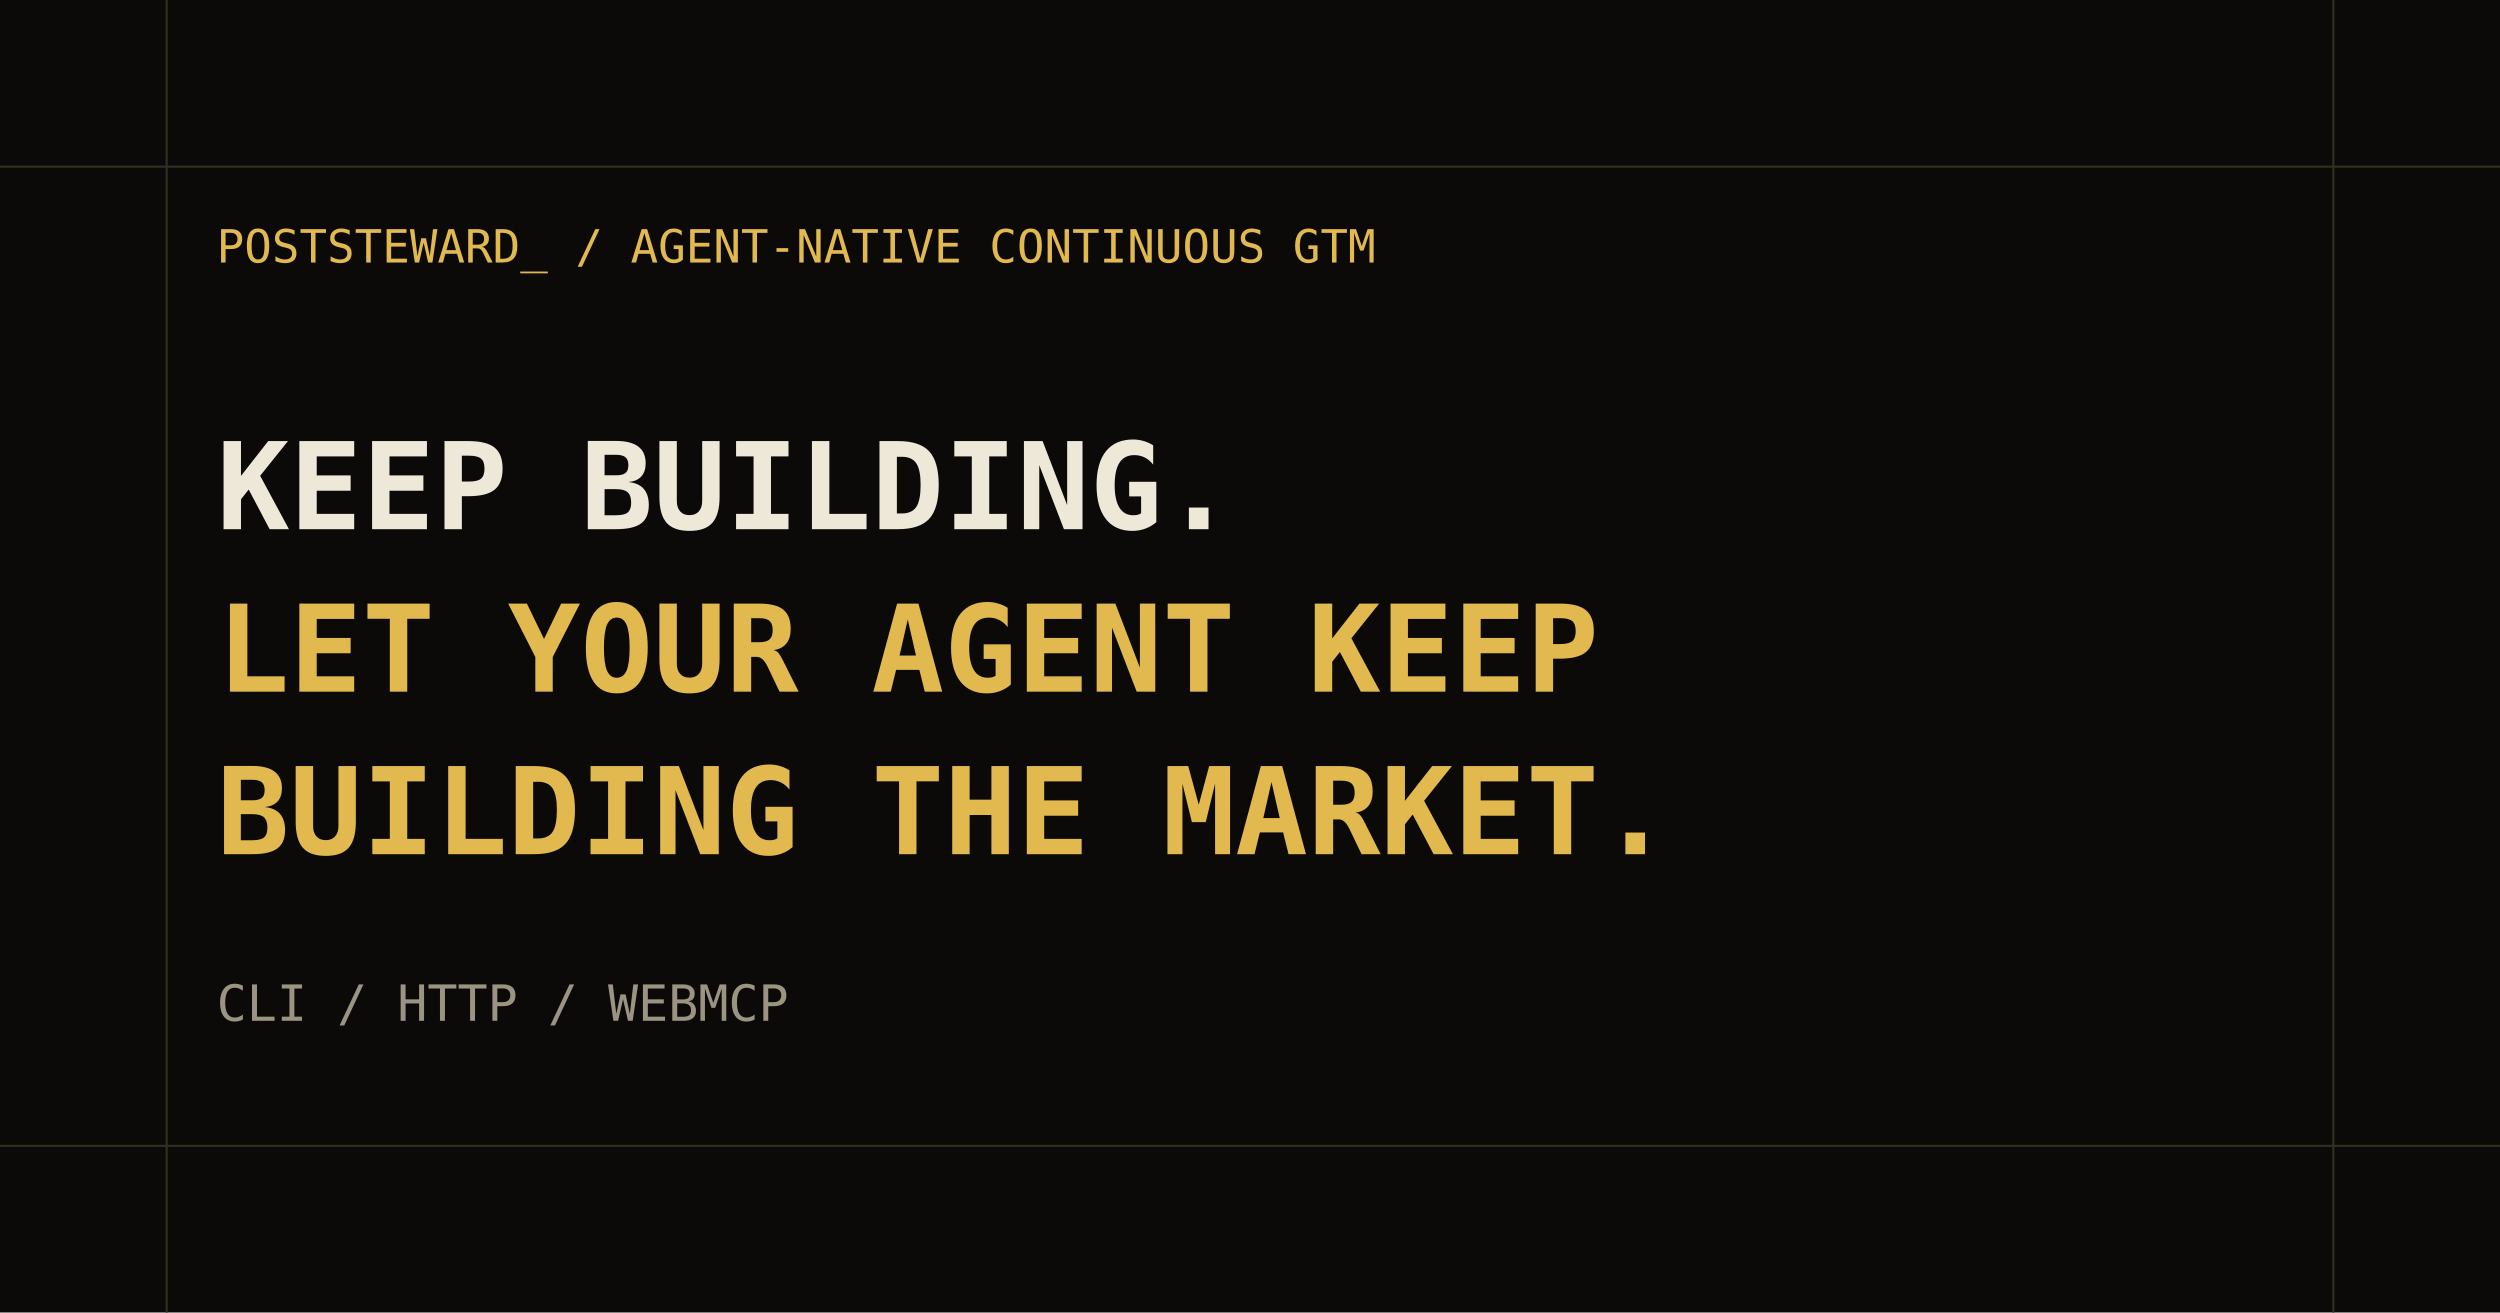
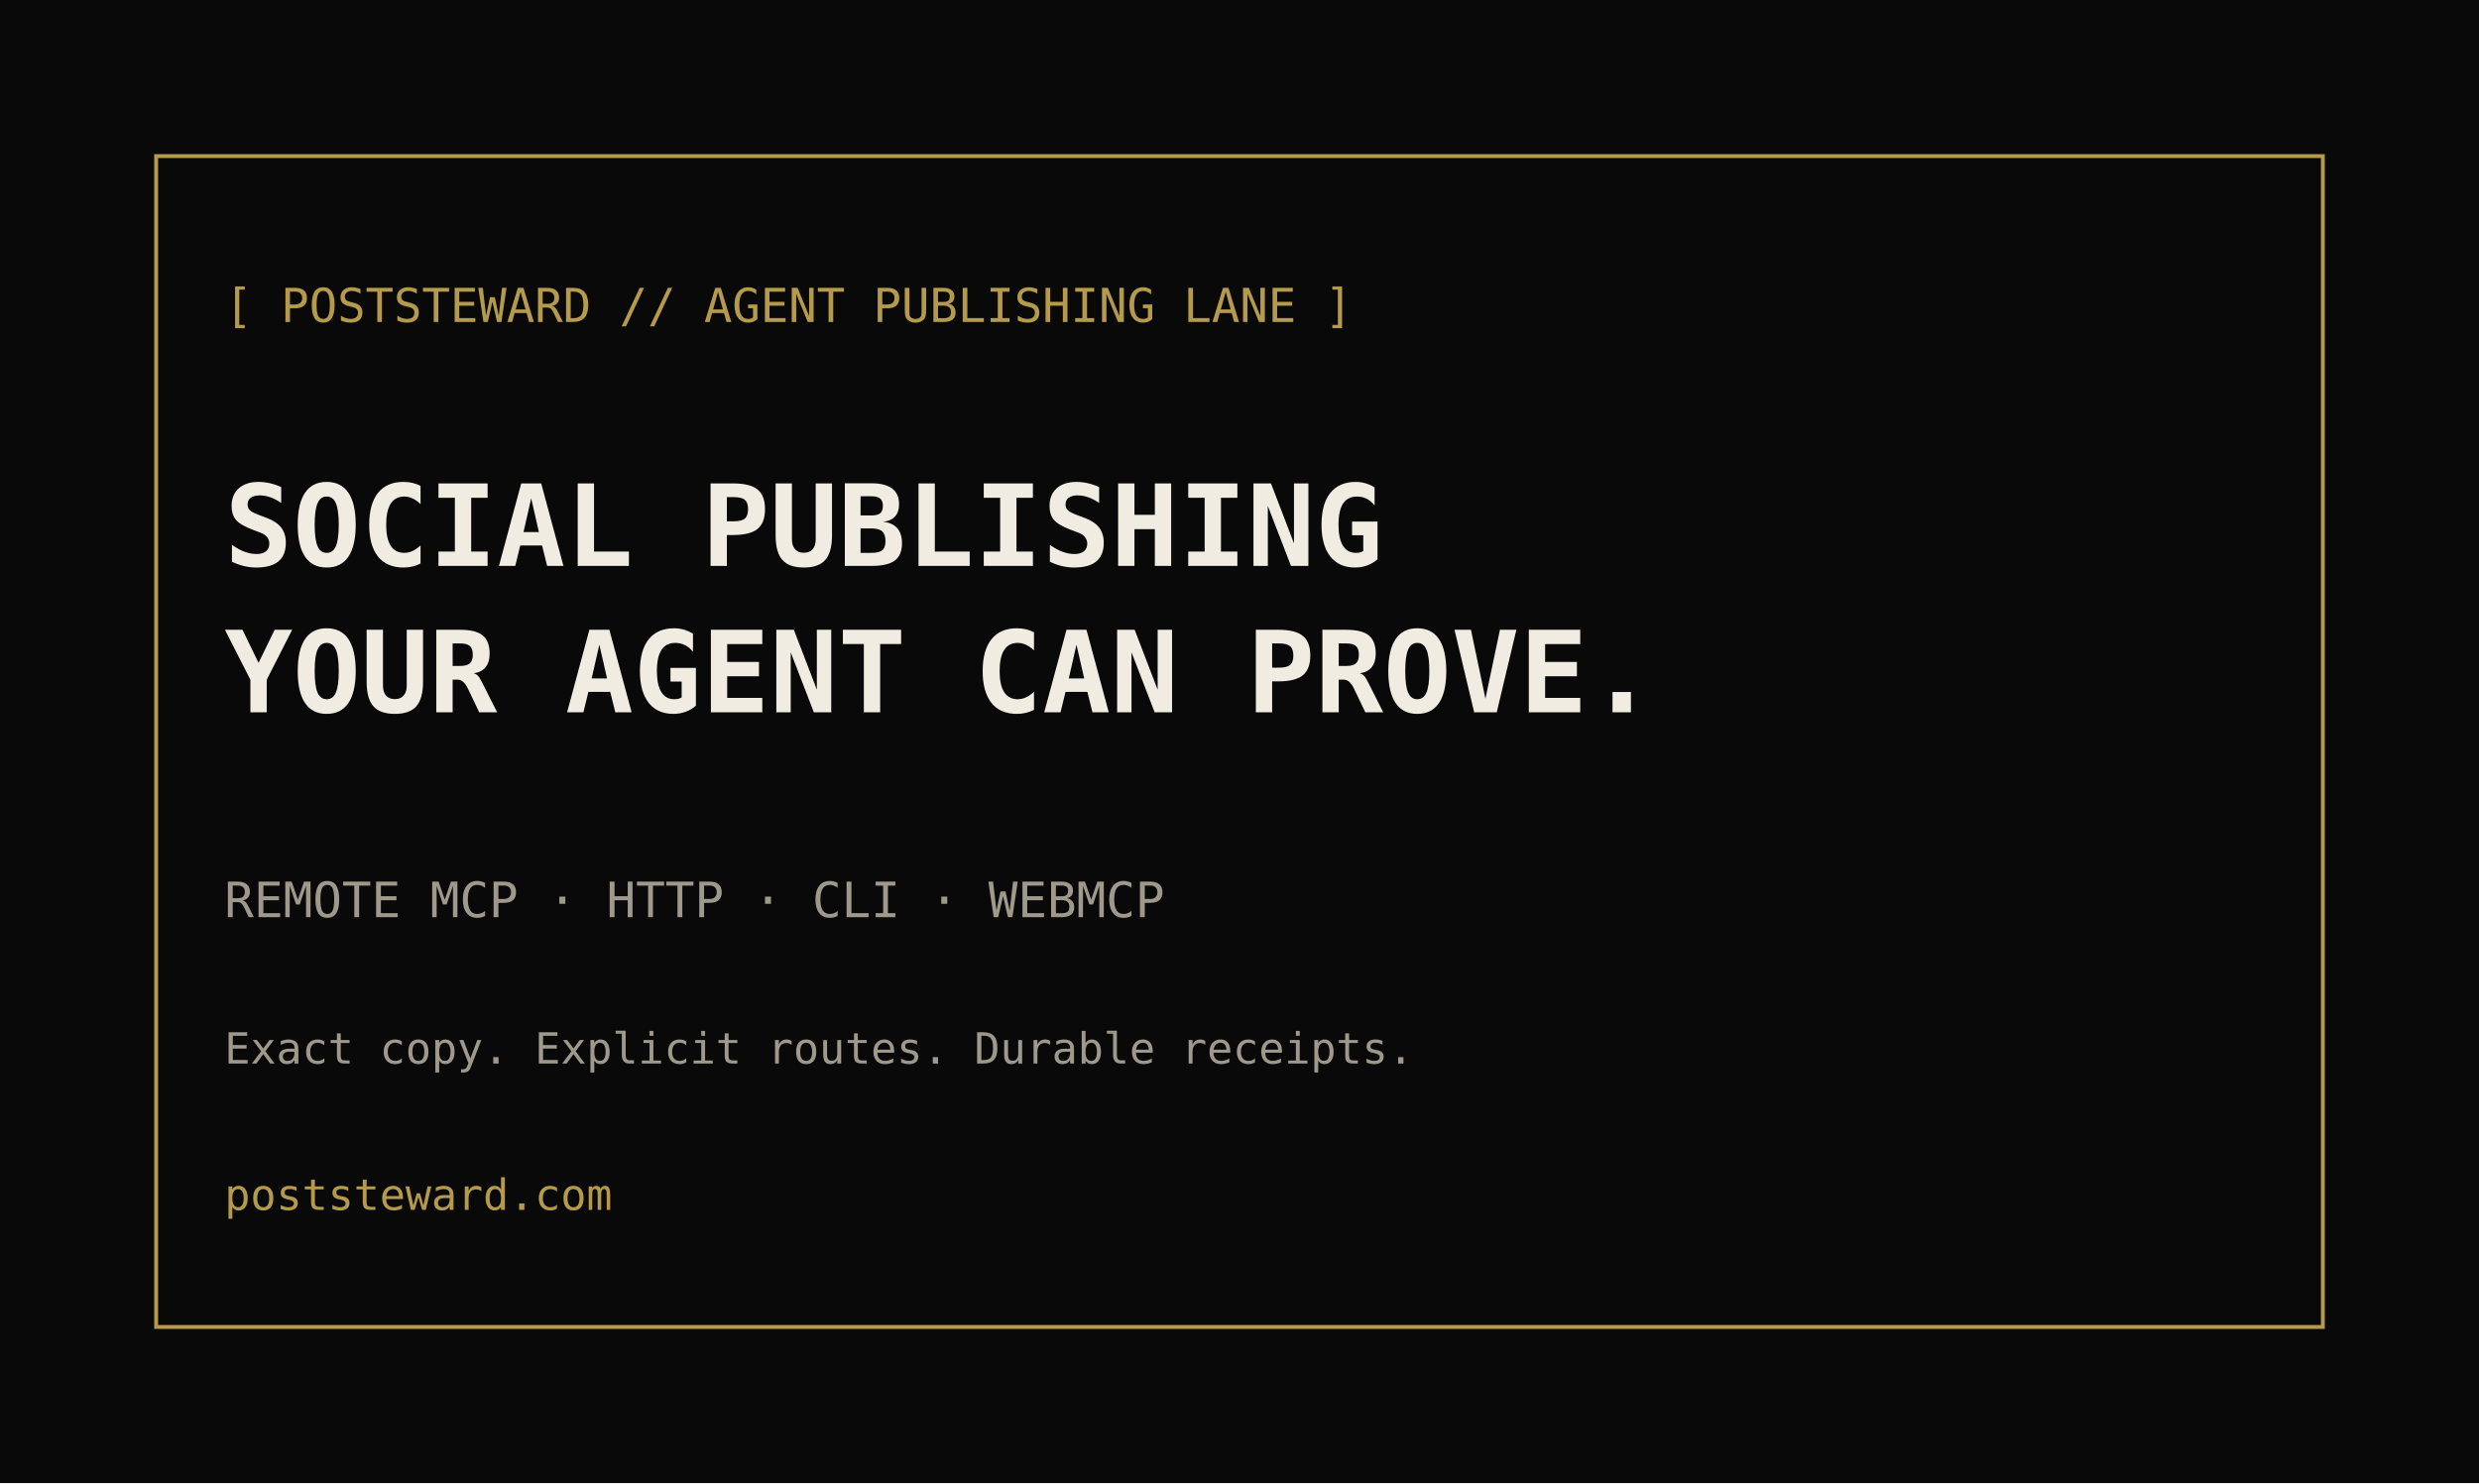
- <svg xmlns="http://www.w3.org/2000/svg" width="1200" height="630" viewBox="0 0 1200 630" role="img" aria-labelledby="title desc">
-   <rect width="1200" height="630" fill="#0b0a08" />
-   <path d="M0 80H1200M0 550H1200M80 0V630M1120 0V630" stroke="#332f22" />
-   <text x="104" y="126" fill="#e2b94f" font-family="monospace" font-size="22">POSTSTEWARD_ / AGENT-NATIVE CONTINUOUS GTM</text>
-   <text x="104" y="254" fill="#ede8d7" font-family="monospace" font-weight="700" font-size="58">KEEP BUILDING.</text>
-   <text x="104" y="332" fill="#e2b94f" font-family="monospace" font-weight="700" font-size="58">LET YOUR AGENT KEEP</text>
-   <text x="104" y="410" fill="#e2b94f" font-family="monospace" font-weight="700" font-size="58">BUILDING THE MARKET.</text>
-   <text x="104" y="490" fill="#9b9482" font-family="monospace" font-size="24">CLI  /  HTTP  /  WEBMCP</text>
+ <svg xmlns="http://www.w3.org/2000/svg" width="1270" height="760" viewBox="0 0 1270 760">
+   <rect width="1270" height="760" fill="#090909" />
+   <path d="M80 80h1110v600H80z" fill="none" stroke="#b59a4b" stroke-width="2" />
+   <text x="115" y="165" fill="#b59a4b" font-family="monospace" font-size="24">[ POSTSTEWARD // AGENT PUBLISHING LANE ]</text>
+   <text x="115" y="290" fill="#f0ece2" font-family="monospace" font-size="58" font-weight="700">SOCIAL PUBLISHING</text>
+   <text x="115" y="365" fill="#f0ece2" font-family="monospace" font-size="58" font-weight="700">YOUR AGENT CAN PROVE.</text>
+   <text x="115" y="470" fill="#9f998b" font-family="monospace" font-size="25">REMOTE MCP · HTTP · CLI · WEBMCP</text>
+   <text x="115" y="545" fill="#9f998b" font-family="monospace" font-size="22">Exact copy. Explicit routes. Durable receipts.</text>
+   <text x="115" y="620" fill="#b59a4b" font-family="monospace" font-size="22">poststeward.com</text>
</svg>
